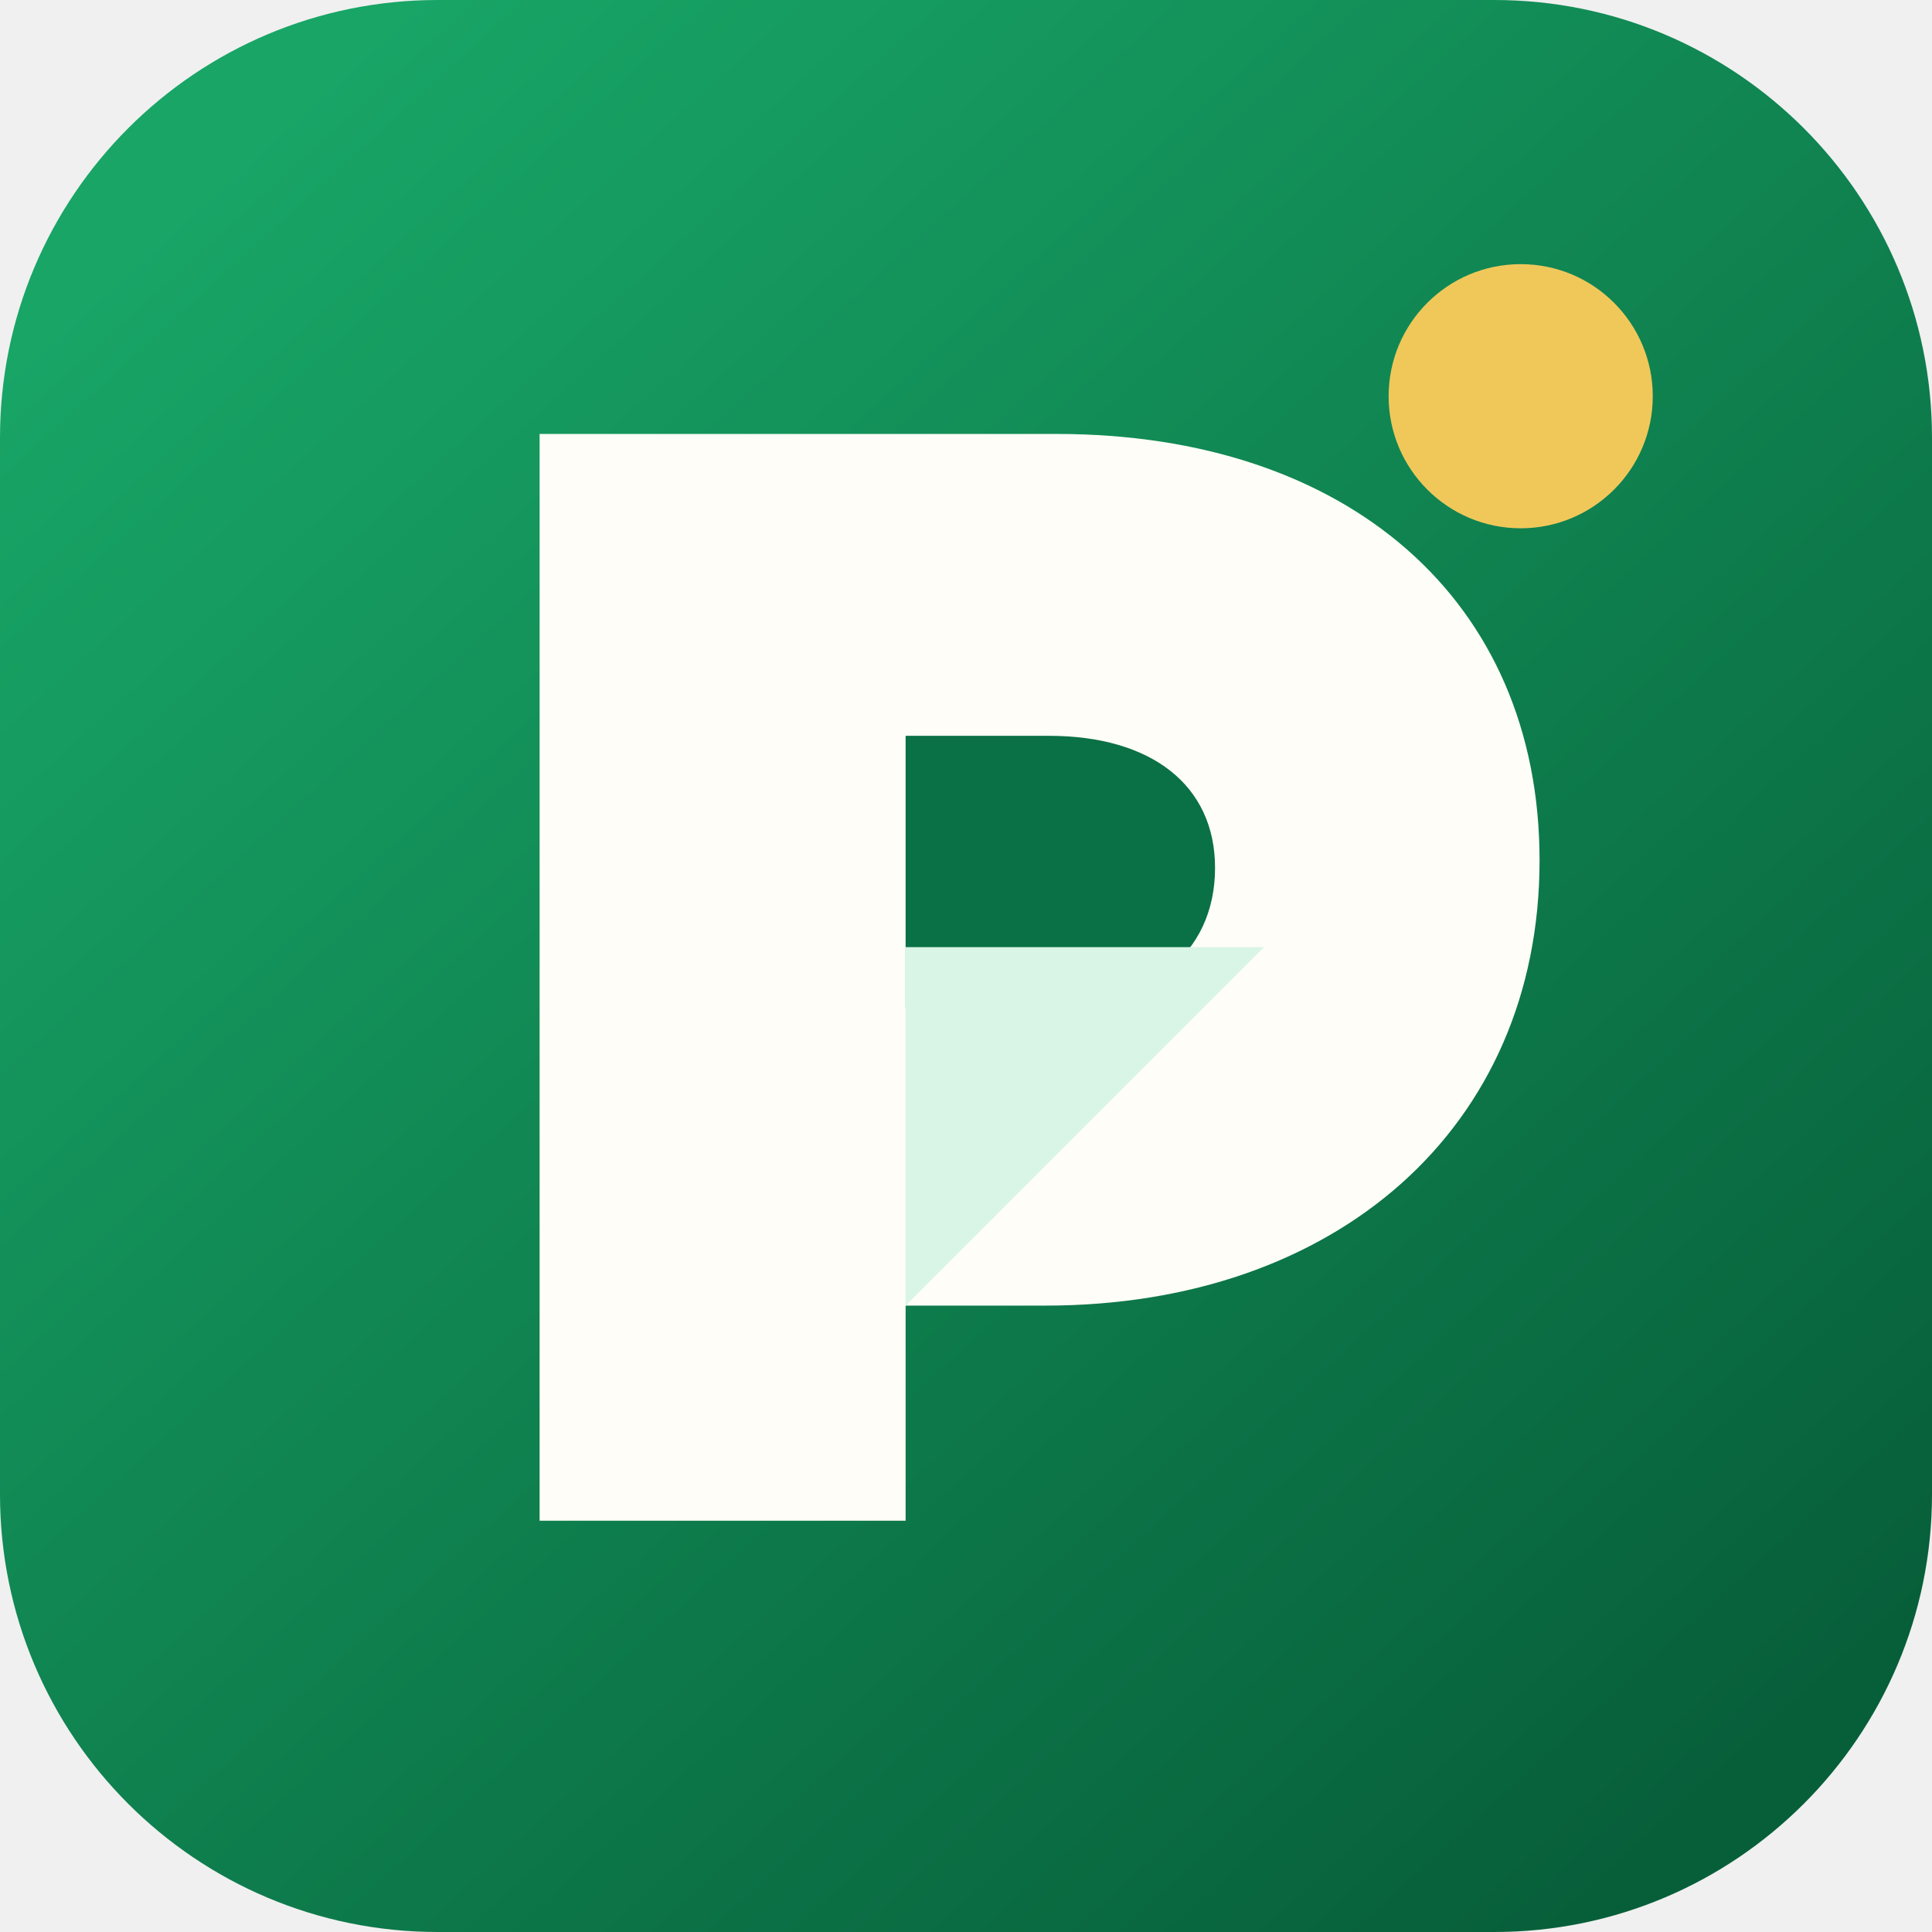
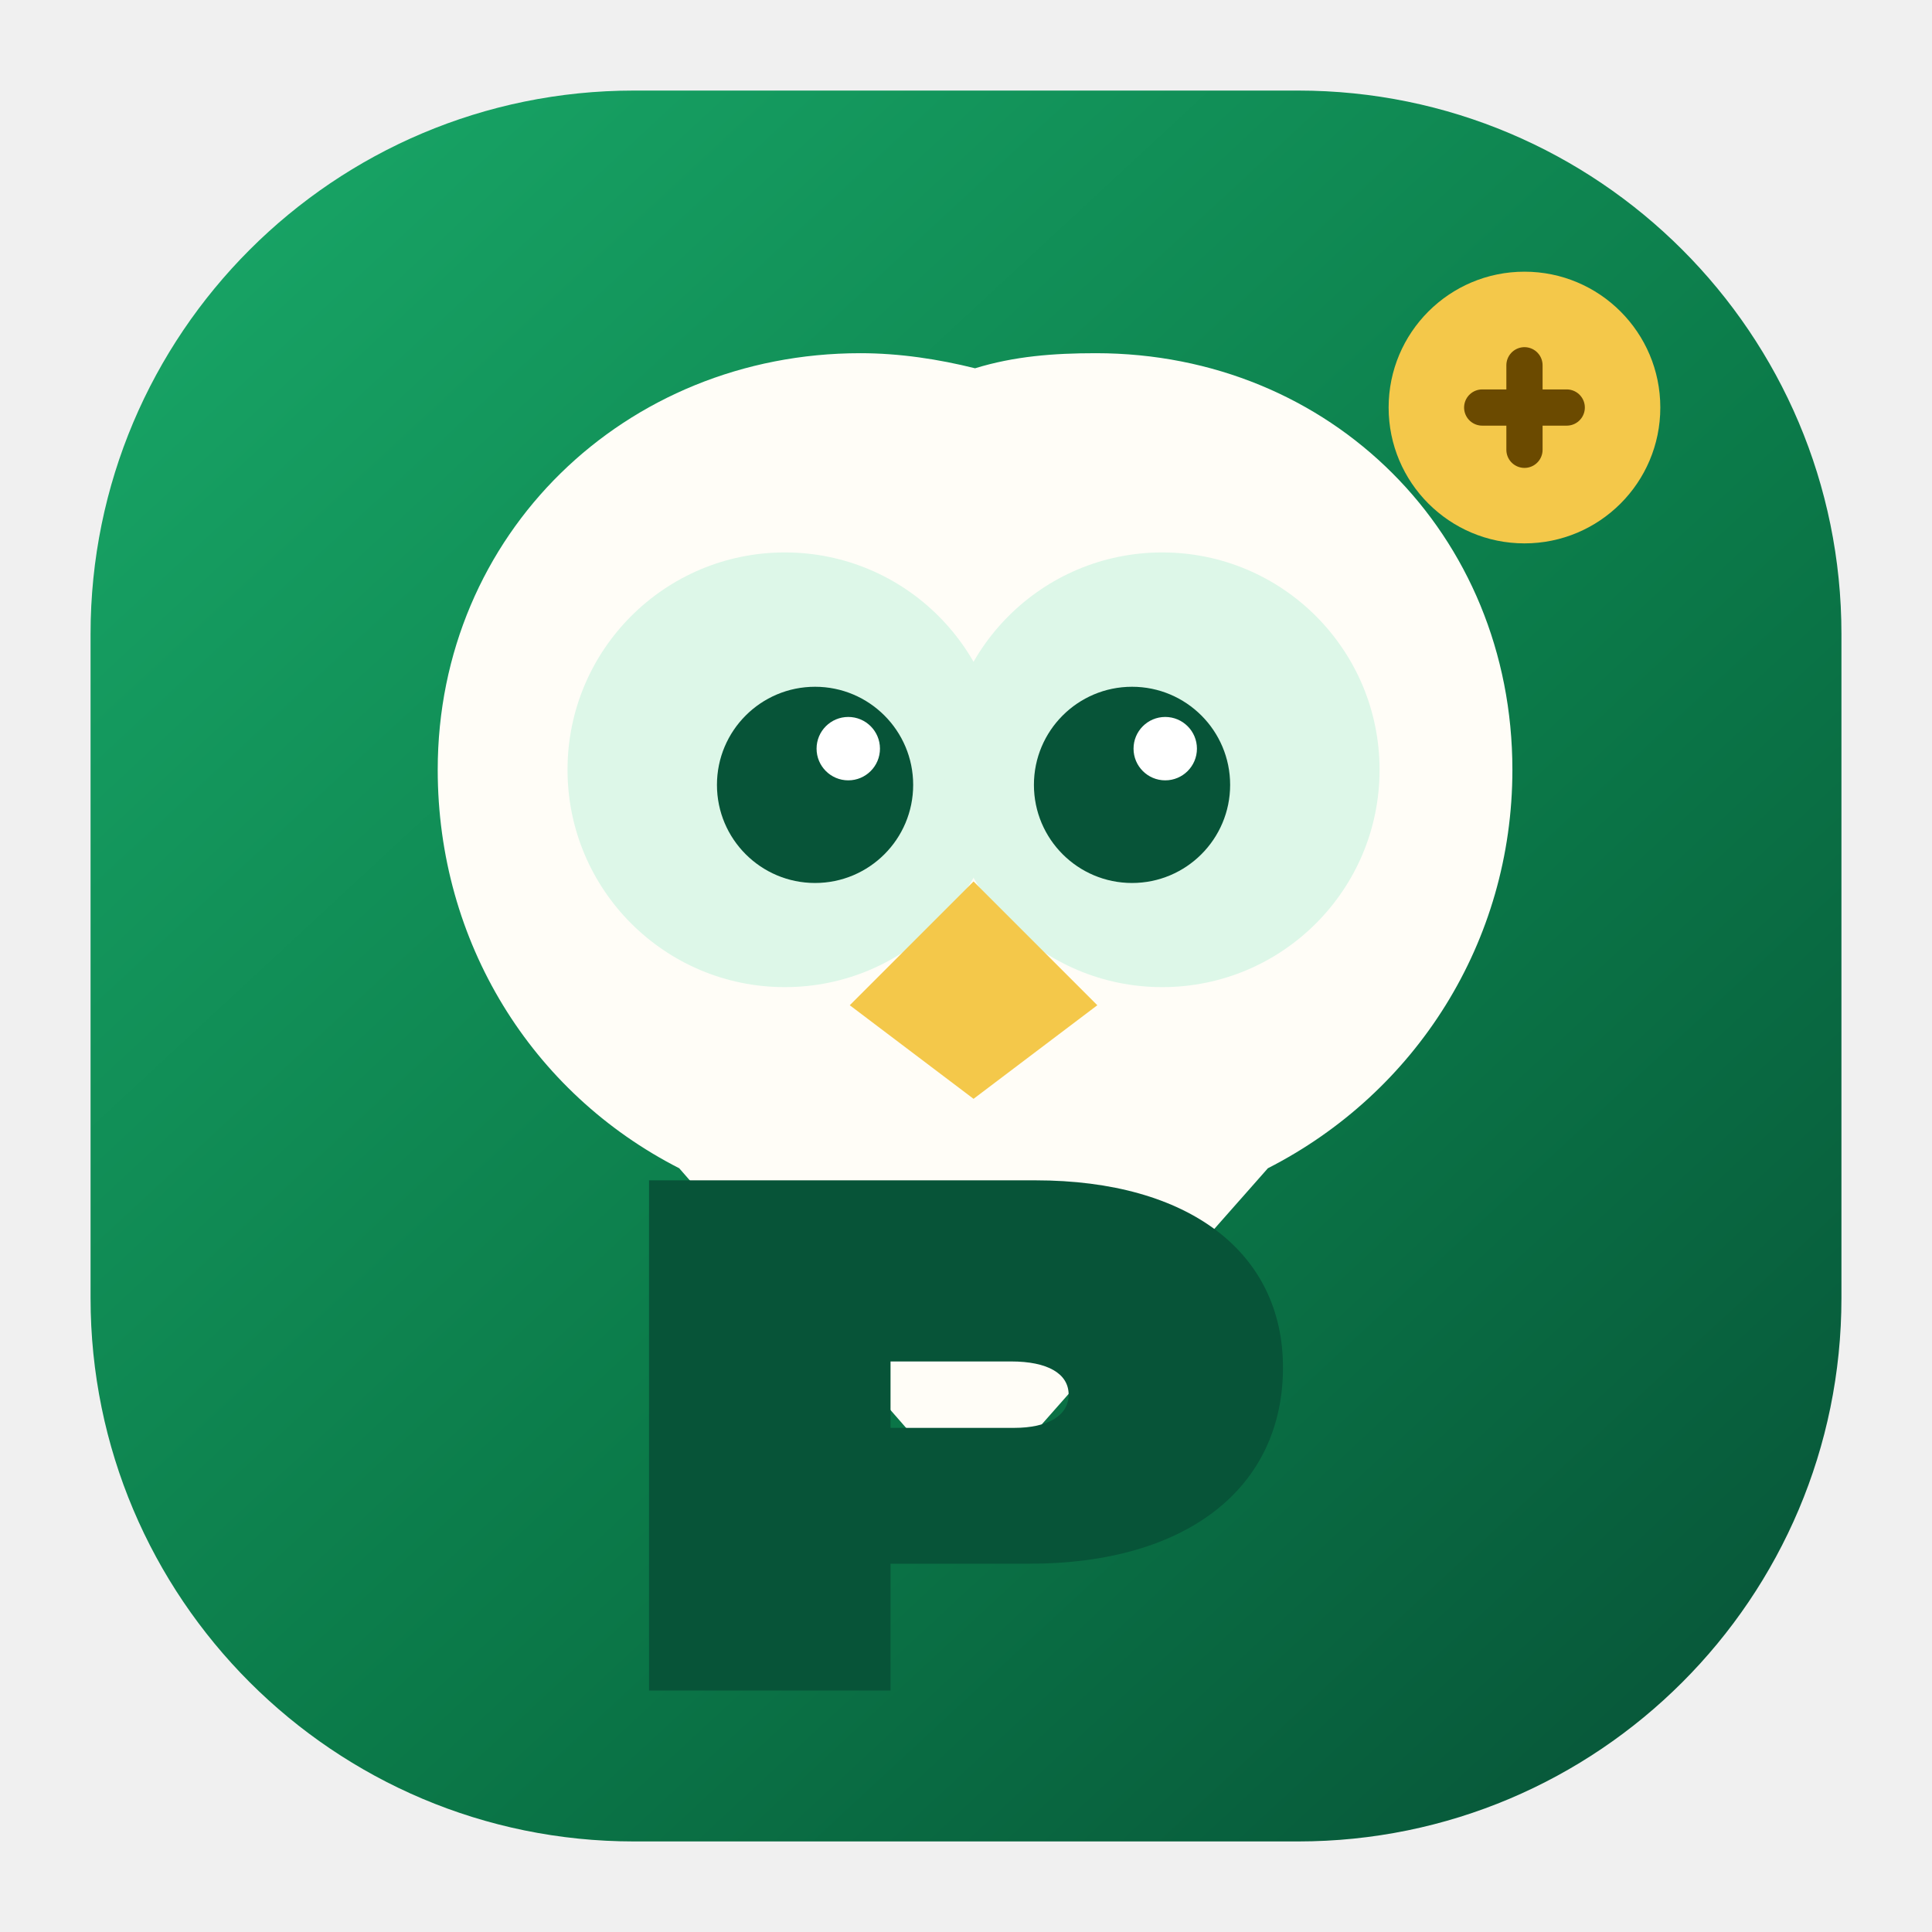
- <svg xmlns="http://www.w3.org/2000/svg" viewBox="0 0 512 512">
+ <svg xmlns="http://www.w3.org/2000/svg" viewBox="0 0 64 64" role="img" aria-label="Primy">
  <defs>
-     <linearGradient id="g" x1="64" y1="40" x2="458" y2="472" gradientUnits="userSpaceOnUse">
+     <linearGradient id="g" x1="7" y1="5" x2="58" y2="60" gradientUnits="userSpaceOnUse">
      <stop stop-color="#18A566" />
-       <stop offset="1" stop-color="#075F3A" />
+       <stop offset=".56" stop-color="#0B7A49" />
+       <stop offset="1" stop-color="#075438" />
    </linearGradient>
  </defs>
-   <rect width="512" height="512" rx="116" fill="url(#g)" />
-   <path d="M143 115h137c77 0 128 44 128 113 0 71-54 118-131 118h-37v57h-97V115Z" fill="#FFFDF7" />
-   <path d="M240 195h38c27 0 44 13 44 35 0 23-18 37-46 37h-36v-72Z" fill="#0A7045" />
-   <path d="M240 346 335 251h-95v95Z" fill="#D9F5E5" />
-   <circle cx="403" cy="105" r="35" fill="#F0C85A" />
+   <rect x="3" y="3" width="58" height="58" rx="18" fill="url(#g)" />
+   <path d="M14.5 25.5c0-7.8 6.2-13.8 14-13.8 1.3 0 2.6.2 3.8.5 1.3-.4 2.6-.5 4-.5 7.8 0 13.8 6 13.8 13.8 0 5.7-3.2 10.7-8.1 13.2l-9.8 11.1-9.7-11.1c-4.9-2.5-8-7.5-8-13.2Z" fill="#FFFDF7" />
+   <circle cx="26" cy="25.5" r="7.2" fill="#DDF7E8" />
+   <circle cx="38.5" cy="25.5" r="7.2" fill="#DDF7E8" />
+   <circle cx="27" cy="26" r="3.25" fill="#075438" />
+   <circle cx="37.5" cy="26" r="3.25" fill="#075438" />
+   <circle cx="28.1" cy="24.8" r="1.05" fill="#fff" />
+   <circle cx="38.6" cy="24.8" r="1.05" fill="#fff" />
+   <path d="m32.25 29.2 4.1 4.1-4.1 3.1-4.1-3.1 4.1-4.1Z" fill="#F4C84A" />
+   <path d="M21.5 39.1h12.8c5.1 0 8.2 2.4 8.2 6.2 0 4-3.2 6.5-8.4 6.5h-4.6V56h-8V39.1Zm8 6v2.2h4.1c1.1 0 1.8-.4 1.8-1.1 0-.7-.7-1.1-1.9-1.1h-4Z" fill="#075438" />
+   <circle cx="50.5" cy="13.5" r="4.5" fill="#F4C84A" />
+   <path d="M49.1 13.5h2.8M50.5 12.1v2.8" stroke="#6B4A00" stroke-width="1.2" stroke-linecap="round" />
</svg>
